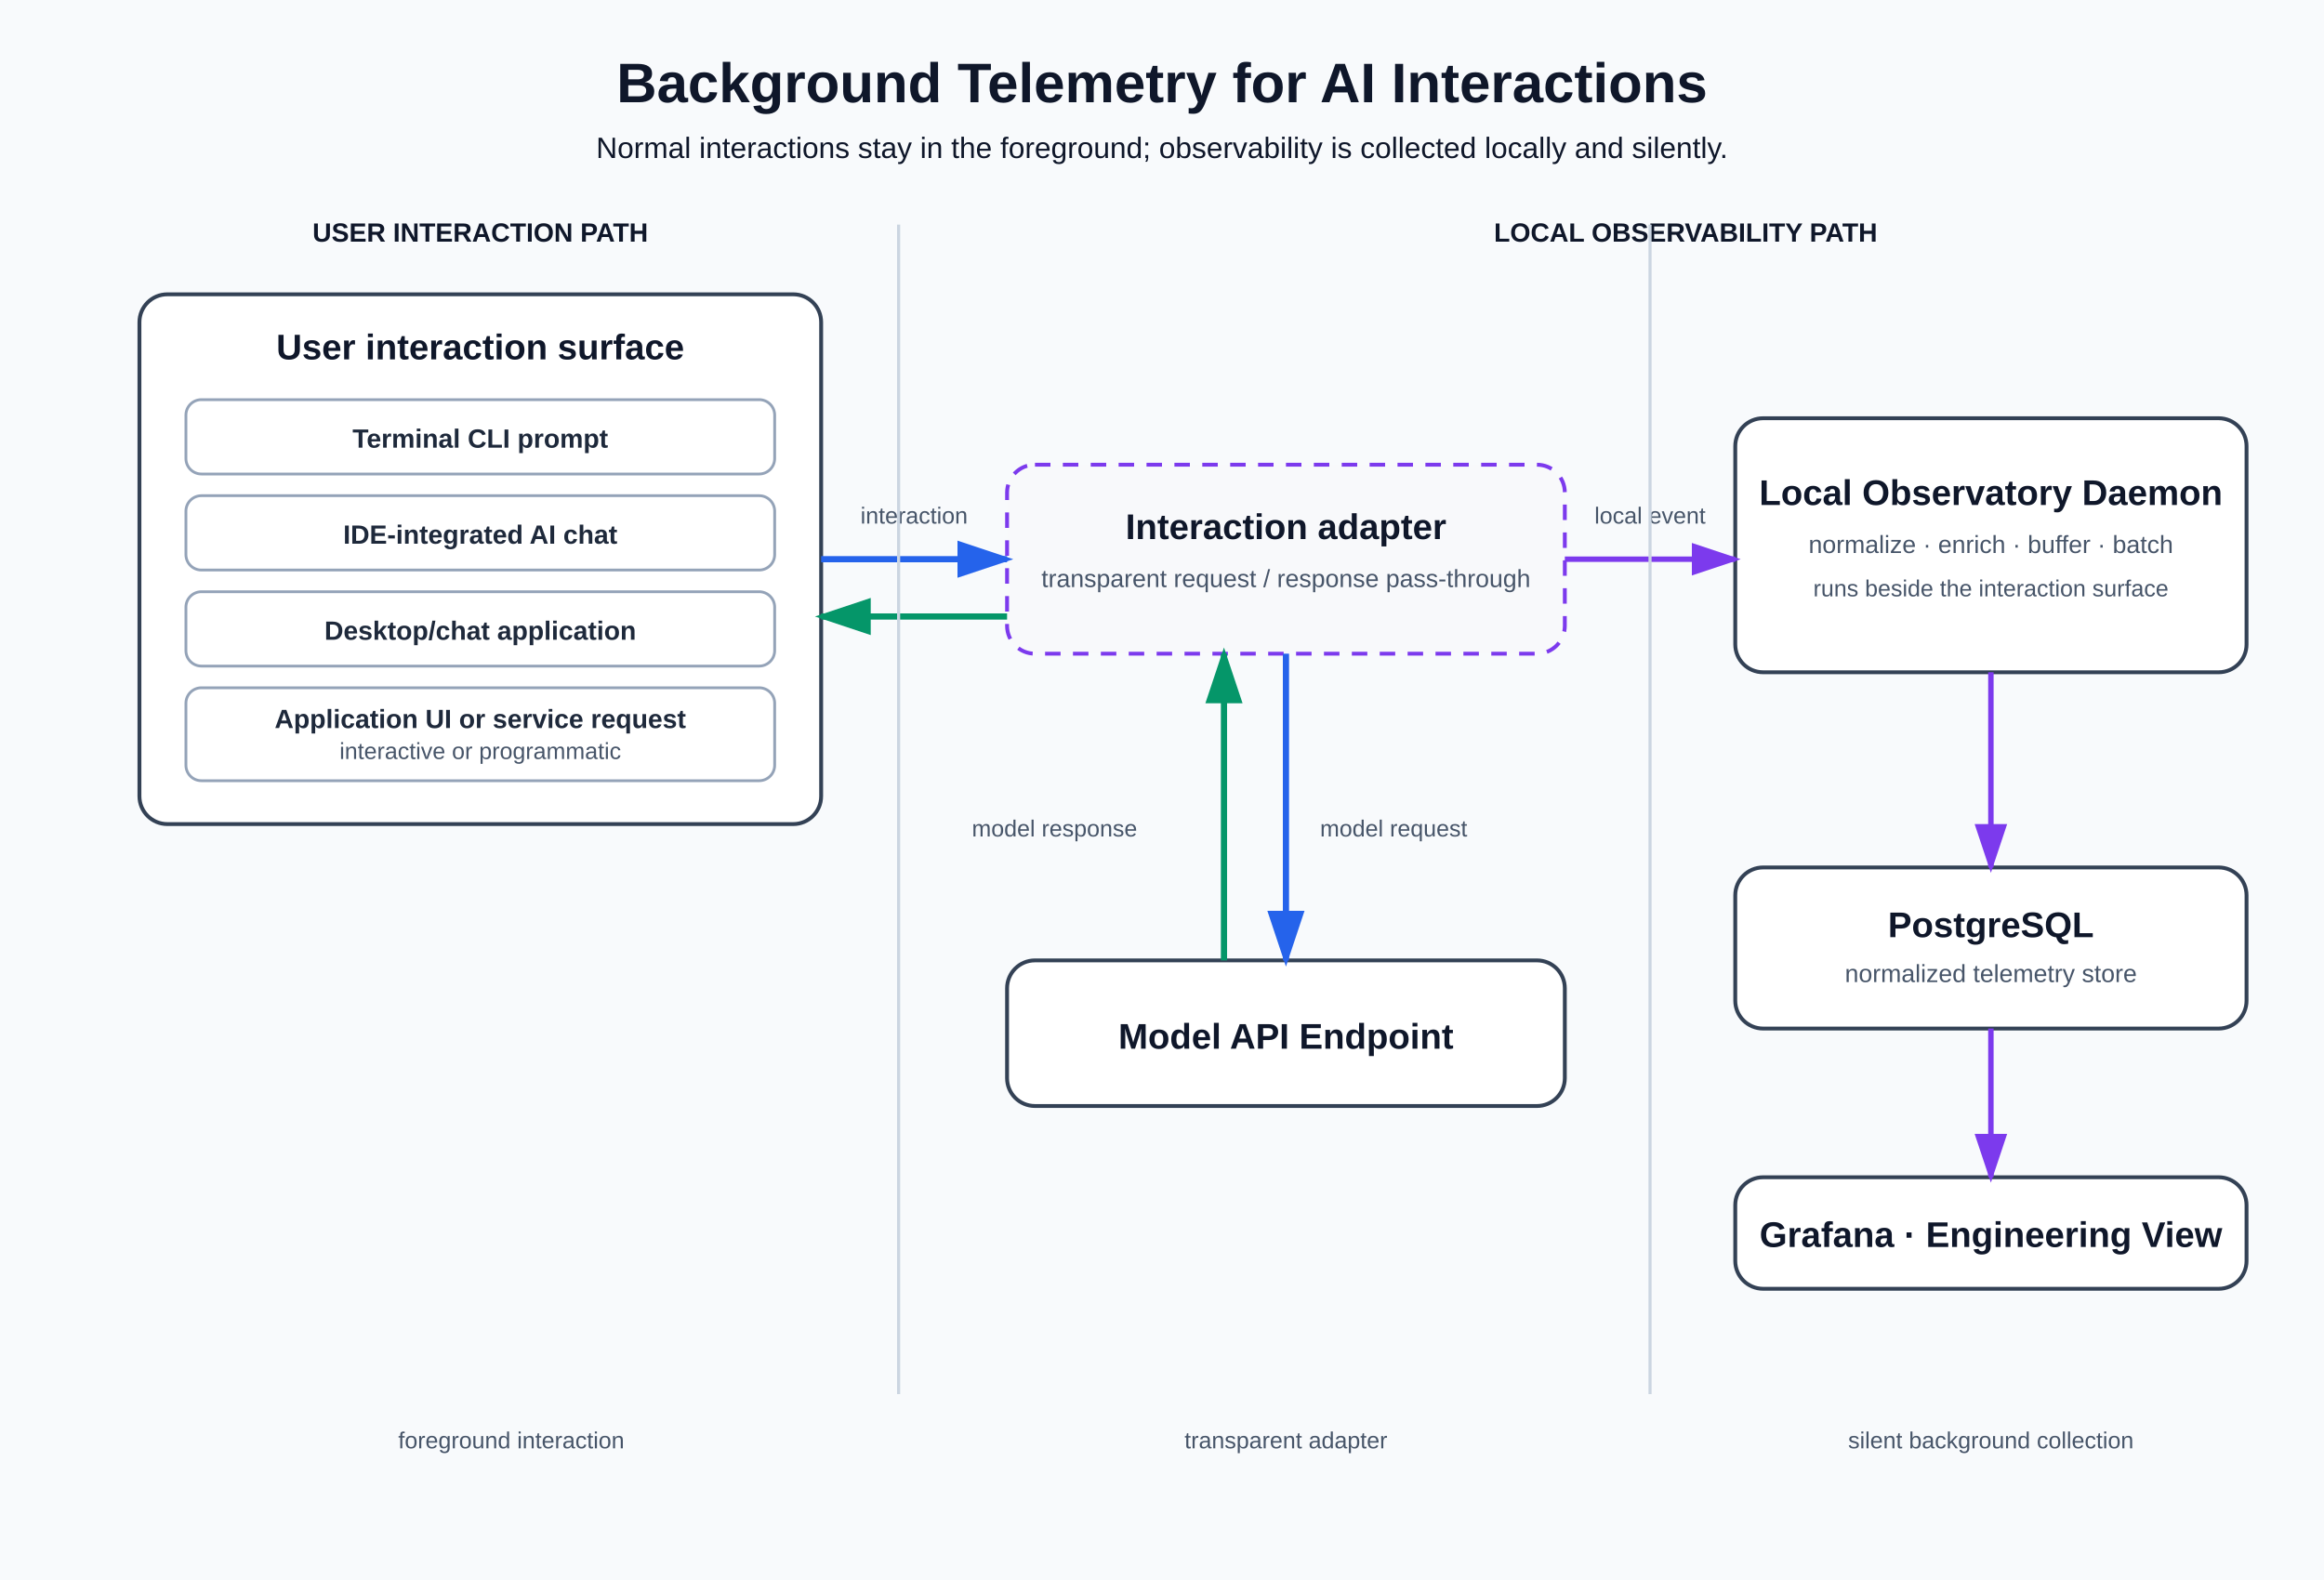
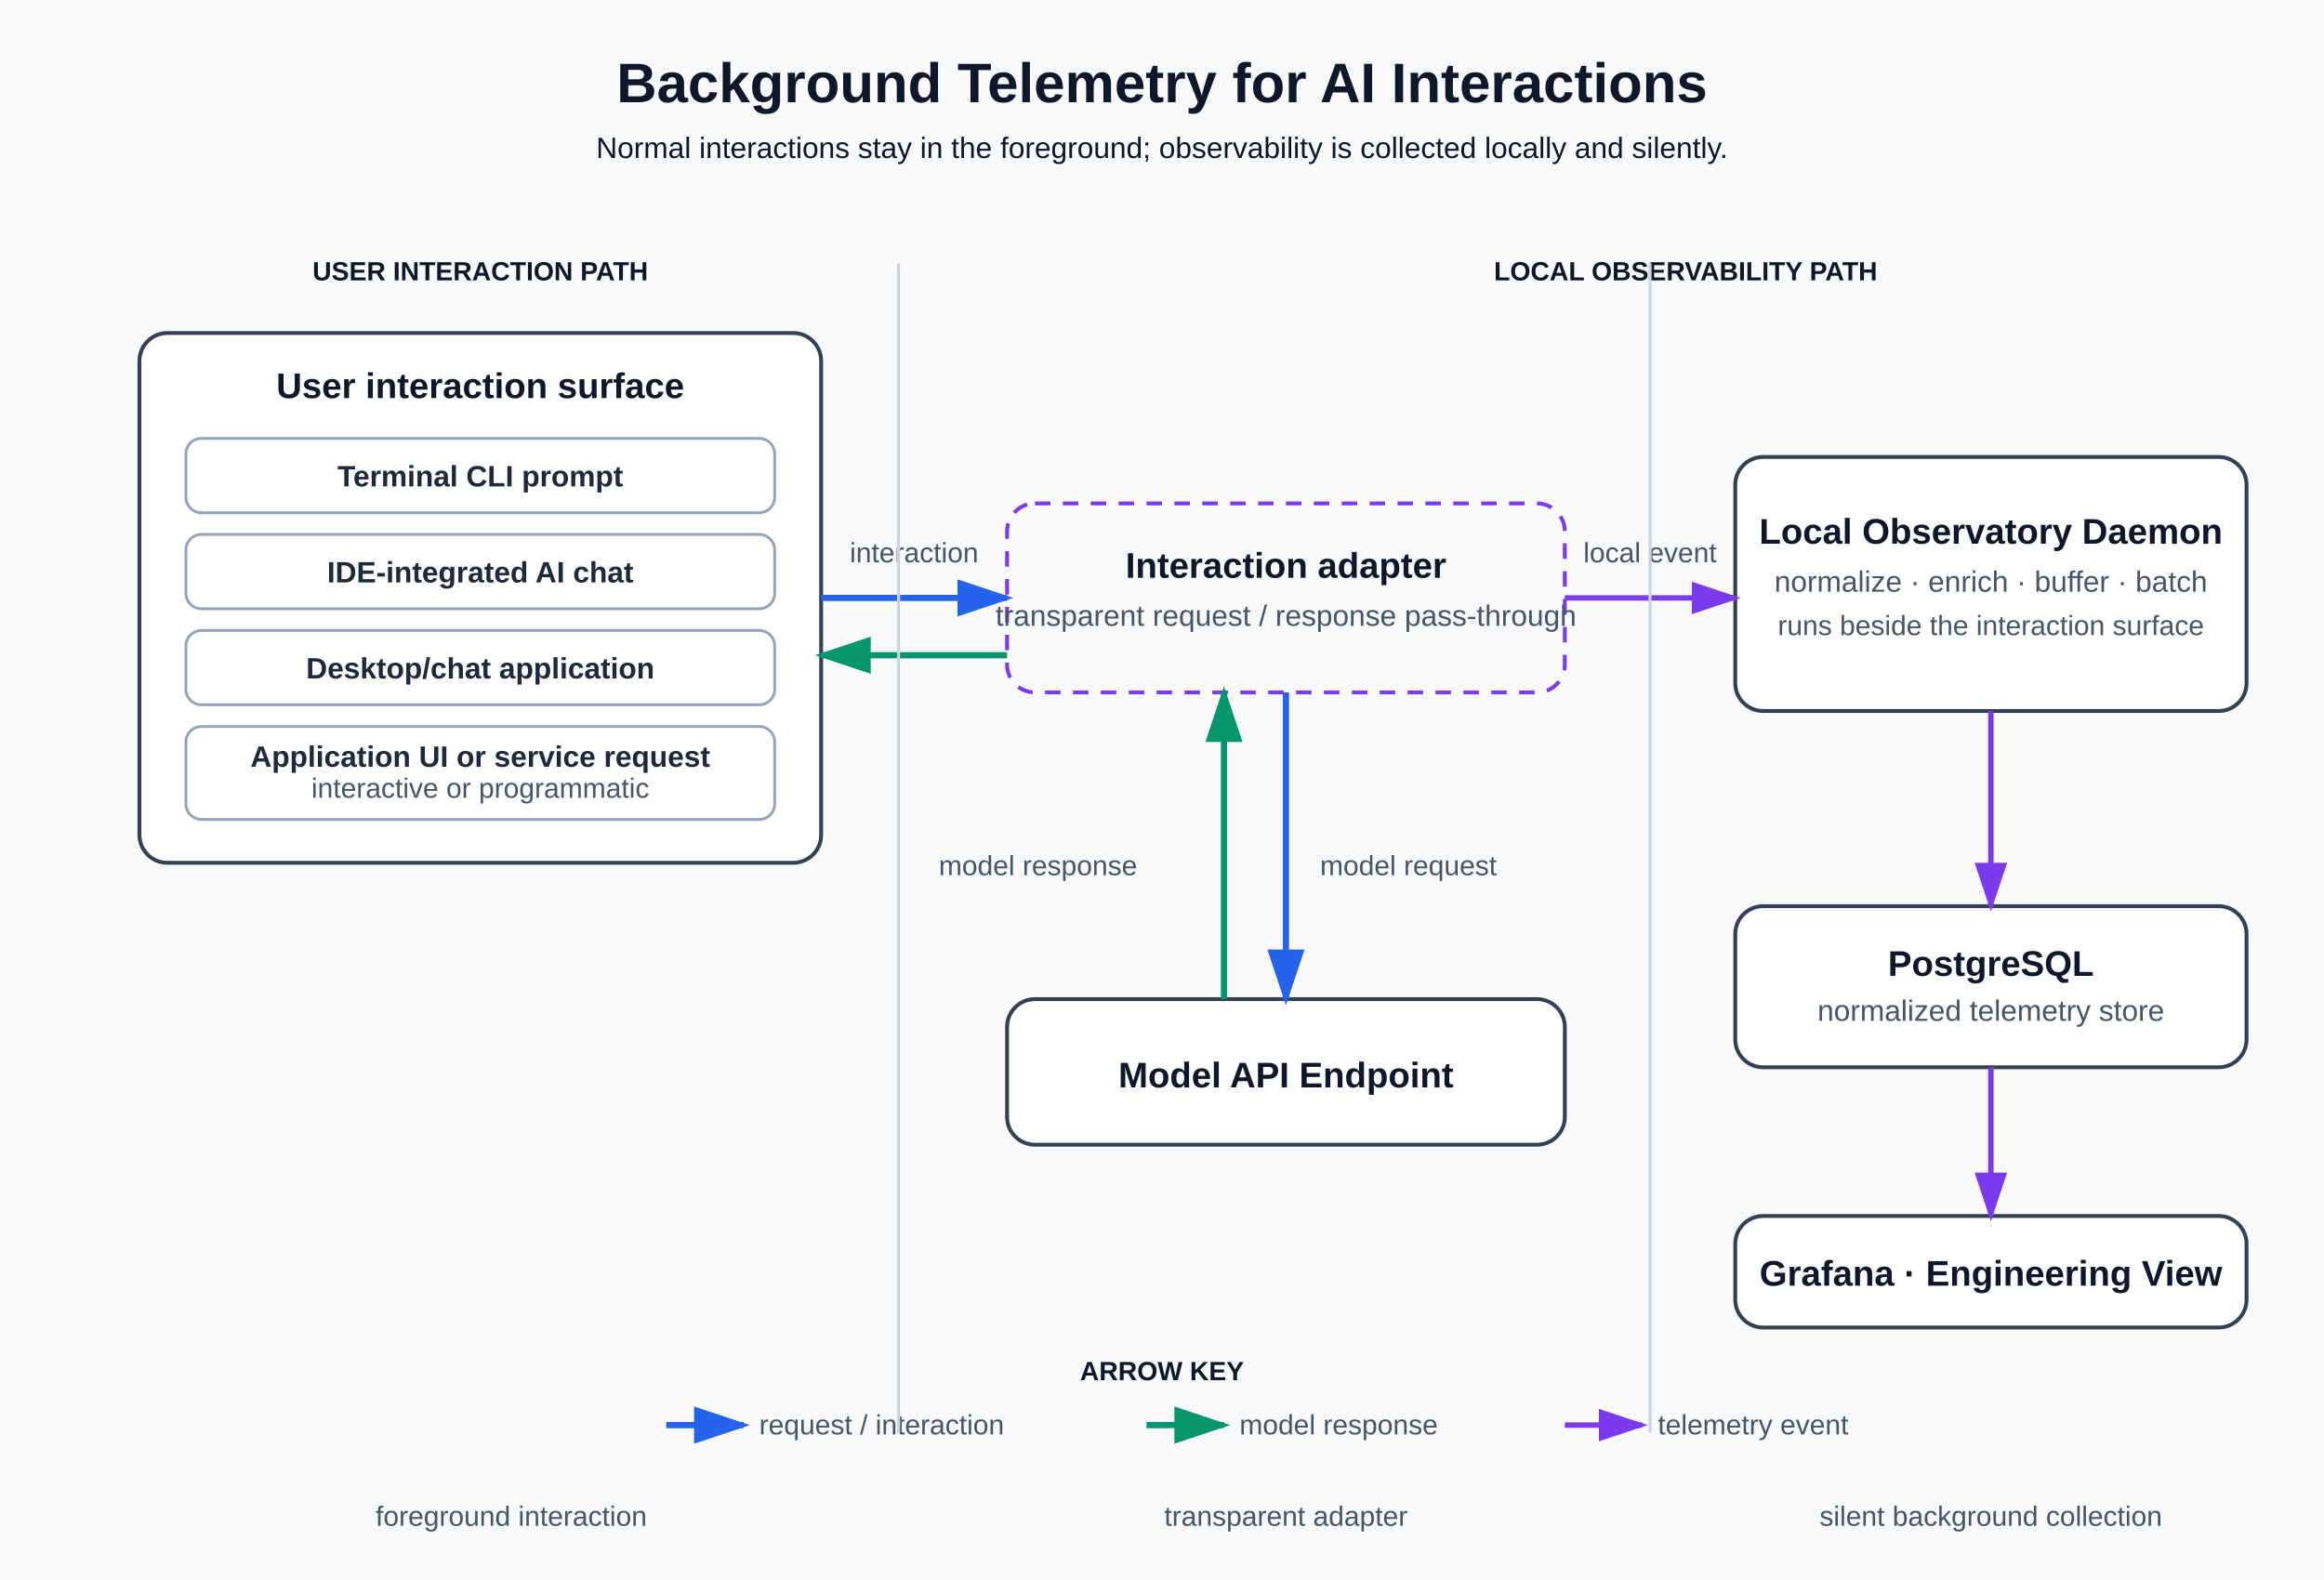
<svg xmlns="http://www.w3.org/2000/svg" width="1500" height="1020" viewBox="0 0 1500 1020" role="img" aria-labelledby="title description">
  <defs>
    <marker id="arrow-request" markerWidth="10" markerHeight="10" refX="8" refY="3" orient="auto">
      <path d="M0,0 L0,6 L9,3 z" fill="#2563eb" />
    </marker>
    <marker id="arrow-response" markerWidth="10" markerHeight="10" refX="8" refY="3" orient="auto">
      <path d="M0,0 L0,6 L9,3 z" fill="#059669" />
    </marker>
    <marker id="arrow-telemetry" markerWidth="10" markerHeight="10" refX="8" refY="3" orient="auto">
      <path d="M0,0 L0,6 L9,3 z" fill="#7c3aed" />
    </marker>
    <style>
      .heading { font-family: Arial, Helvetica, sans-serif; fill: #0f172a; }
      .label { font-family: Arial, Helvetica, sans-serif; fill: #0f172a; font-size: 23px; font-weight: 700; }
-       .sub { font-family: Arial, Helvetica, sans-serif; fill: #475569; font-size: 16px; }
-       .note { font-family: Arial, Helvetica, sans-serif; fill: #475569; font-size: 15px; }
-       .surface { font-family: Arial, Helvetica, sans-serif; fill: #1e293b; font-size: 17px; font-weight: 600; }
+       .sub { font-family: Arial, Helvetica, sans-serif; fill: #475569; font-size: 19px; }
+       .note { font-family: Arial, Helvetica, sans-serif; fill: #475569; font-size: 18px; }
+       .surface { font-family: Arial, Helvetica, sans-serif; fill: #1e293b; font-size: 19px; font-weight: 600; }
      .solid { fill: #ffffff; stroke: #334155; stroke-width: 2.5; }
      .transparent { fill: #f8fafc; fill-opacity: 0.45; stroke: #7c3aed; stroke-width: 2.5; stroke-dasharray: 10 8; }
      .surface-box { fill: #ffffff; stroke: #94a3b8; stroke-width: 1.8; }
      .request { fill: none; stroke: #2563eb; stroke-width: 4; marker-end: url(#arrow-request); }
      .response { fill: none; stroke: #059669; stroke-width: 4; marker-end: url(#arrow-response); }
      .telemetry { fill: none; stroke: #7c3aed; stroke-width: 3.5; marker-end: url(#arrow-telemetry); }
    </style>
  </defs>
  <rect width="1500" height="1020" fill="#f8fafc" />
  <text x="750" y="66" text-anchor="middle" class="heading" font-size="36" font-weight="700">Background Telemetry for AI Interactions</text>
  <text x="750" y="102" text-anchor="middle" class="heading" font-size="19" fill="#475569">Normal interactions stay in the foreground; observability is collected locally and silently.</text>
-   <text x="310" y="156" text-anchor="middle" class="heading" font-size="17" font-weight="700" fill="#2563eb">USER INTERACTION PATH</text>
-   <text x="1088" y="156" text-anchor="middle" class="heading" font-size="17" font-weight="700" fill="#7c3aed">LOCAL OBSERVABILITY PATH</text>
-   <rect x="90" y="190" width="440" height="342" rx="18" class="solid" />
-   <text x="310" y="232" text-anchor="middle" class="label">User interaction surface</text>
-   <rect x="120" y="258" width="380" height="48" rx="10" class="surface-box" />
-   <text x="310" y="289" text-anchor="middle" class="surface">Terminal CLI prompt</text>
-   <rect x="120" y="320" width="380" height="48" rx="10" class="surface-box" />
-   <text x="310" y="351" text-anchor="middle" class="surface">IDE-integrated AI chat</text>
-   <rect x="120" y="382" width="380" height="48" rx="10" class="surface-box" />
-   <text x="310" y="413" text-anchor="middle" class="surface">Desktop/chat application</text>
-   <rect x="120" y="444" width="380" height="60" rx="10" class="surface-box" />
-   <text x="310" y="470" text-anchor="middle" class="surface">Application UI or service request</text>
-   <text x="310" y="490" text-anchor="middle" class="note">interactive or programmatic</text>
-   <rect x="650" y="300" width="360" height="122" rx="18" class="transparent" />
-   <text x="830" y="348" text-anchor="middle" class="label" fill="#5b21b6">Interaction adapter</text>
-   <text x="830" y="379" text-anchor="middle" class="sub">transparent request / response pass-through</text>
-   <rect x="1120" y="270" width="330" height="164" rx="18" class="solid" stroke="#7c3aed" />
-   <text x="1285" y="326" text-anchor="middle" class="label">Local Observatory Daemon</text>
-   <text x="1285" y="357" text-anchor="middle" class="sub">normalize · enrich · buffer · batch</text>
-   <text x="1285" y="385" text-anchor="middle" class="note">runs beside the interaction surface</text>
-   <path d="M530 361 L650 361" class="request" />
-   <text x="590" y="338" text-anchor="middle" class="note" fill="#2563eb">interaction</text>
-   <path d="M1010 361 L1120 361" class="telemetry" />
-   <text x="1065" y="338" text-anchor="middle" class="note" fill="#6d28d9">local event</text>
-   <rect x="650" y="620" width="360" height="94" rx="18" class="solid" />
-   <text x="830" y="677" text-anchor="middle" class="label">Model API Endpoint</text>
-   <path d="M830 422 L830 620" class="request" />
-   <text x="852" y="540" class="note" fill="#2563eb">model request</text>
-   <path d="M790 620 L790 422" class="response" />
-   <text x="734" y="540" text-anchor="end" class="note" fill="#059669">model response</text>
-   <path d="M650 398 L530 398" class="response" />
-   <rect x="1120" y="560" width="330" height="104" rx="18" class="solid" />
-   <text x="1285" y="605" text-anchor="middle" class="label">PostgreSQL</text>
-   <text x="1285" y="634" text-anchor="middle" class="sub">normalized telemetry store</text>
-   <rect x="1120" y="760" width="330" height="72" rx="18" class="solid" />
-   <text x="1285" y="805" text-anchor="middle" class="label">Grafana · Engineering View</text>
-   <path d="M1285 434 L1285 560" class="telemetry" />
-   <path d="M1285 664 L1285 760" class="telemetry" />
-   <line x1="580" y1="145" x2="580" y2="900" stroke="#cbd5e1" stroke-width="2" />
-   <line x1="1065" y1="145" x2="1065" y2="900" stroke="#cbd5e1" stroke-width="2" />
-   <text x="330" y="935" text-anchor="middle" class="note">foreground interaction</text>
-   <text x="830" y="935" text-anchor="middle" class="note">transparent adapter</text>
-   <text x="1285" y="935" text-anchor="middle" class="note">silent background collection</text>
+   <g transform="translate(0 25)">
+     <text x="310" y="156" text-anchor="middle" class="heading" font-size="17" font-weight="700" fill="#2563eb">USER INTERACTION PATH</text>
+     <text x="1088" y="156" text-anchor="middle" class="heading" font-size="17" font-weight="700" fill="#7c3aed">LOCAL OBSERVABILITY PATH</text>
+     <rect x="90" y="190" width="440" height="342" rx="18" class="solid" />
+     <text x="310" y="232" text-anchor="middle" class="label">User interaction surface</text>
+     <rect x="120" y="258" width="380" height="48" rx="10" class="surface-box" />
+     <text x="310" y="289" text-anchor="middle" class="surface">Terminal CLI prompt</text>
+     <rect x="120" y="320" width="380" height="48" rx="10" class="surface-box" />
+     <text x="310" y="351" text-anchor="middle" class="surface">IDE-integrated AI chat</text>
+     <rect x="120" y="382" width="380" height="48" rx="10" class="surface-box" />
+     <text x="310" y="413" text-anchor="middle" class="surface">Desktop/chat application</text>
+     <rect x="120" y="444" width="380" height="60" rx="10" class="surface-box" />
+     <text x="310" y="470" text-anchor="middle" class="surface">Application UI or service request</text>
+     <text x="310" y="490" text-anchor="middle" class="note">interactive or programmatic</text>
+     <rect x="650" y="300" width="360" height="122" rx="18" class="transparent" />
+     <text x="830" y="348" text-anchor="middle" class="label" fill="#5b21b6">Interaction adapter</text>
+     <text x="830" y="379" text-anchor="middle" class="sub">transparent request / response pass-through</text>
+     <rect x="1120" y="270" width="330" height="164" rx="18" class="solid" stroke="#7c3aed" />
+     <text x="1285" y="326" text-anchor="middle" class="label">Local Observatory Daemon</text>
+     <text x="1285" y="357" text-anchor="middle" class="sub">normalize · enrich · buffer · batch</text>
+     <text x="1285" y="385" text-anchor="middle" class="note">runs beside the interaction surface</text>
+     <path d="M530 361 L650 361" class="request" />
+     <text x="590" y="338" text-anchor="middle" class="note" fill="#2563eb">interaction</text>
+     <path d="M1010 361 L1120 361" class="telemetry" />
+     <text x="1065" y="338" text-anchor="middle" class="note" fill="#6d28d9">local event</text>
+     <rect x="650" y="620" width="360" height="94" rx="18" class="solid" />
+     <text x="830" y="677" text-anchor="middle" class="label">Model API Endpoint</text>
+     <path d="M830 422 L830 620" class="request" />
+     <text x="852" y="540" class="note" fill="#2563eb">model request</text>
+     <path d="M790 620 L790 422" class="response" />
+     <text x="734" y="540" text-anchor="end" class="note" fill="#059669">model response</text>
+     <path d="M650 398 L530 398" class="response" />
+     <rect x="1120" y="560" width="330" height="104" rx="18" class="solid" />
+     <text x="1285" y="605" text-anchor="middle" class="label">PostgreSQL</text>
+     <text x="1285" y="634" text-anchor="middle" class="sub">normalized telemetry store</text>
+     <rect x="1120" y="760" width="330" height="72" rx="18" class="solid" />
+     <text x="1285" y="805" text-anchor="middle" class="label">Grafana · Engineering View</text>
+     <path d="M1285 434 L1285 560" class="telemetry" />
+     <path d="M1285 664 L1285 760" class="telemetry" />
+     <text x="750" y="866" text-anchor="middle" class="heading" font-size="17" font-weight="700">ARROW KEY</text>
+     <path d="M430 895 L480 895" class="request" />
+     <text x="490" y="901" class="note" fill="#2563eb">request / interaction</text>
+     <path d="M740 895 L790 895" class="response" />
+     <text x="800" y="901" class="note" fill="#059669">model response</text>
+     <path d="M1010 895 L1060 895" class="telemetry" />
+     <text x="1070" y="901" class="note" fill="#6d28d9">telemetry event</text>
+     <line x1="580" y1="145" x2="580" y2="900" stroke="#cbd5e1" stroke-width="2" />
+     <line x1="1065" y1="145" x2="1065" y2="900" stroke="#cbd5e1" stroke-width="2" />
+     <text x="330" y="960" text-anchor="middle" class="note">foreground interaction</text>
+     <text x="830" y="960" text-anchor="middle" class="note">transparent adapter</text>
+     <text x="1285" y="960" text-anchor="middle" class="note">silent background collection</text>
+   </g>
</svg>
